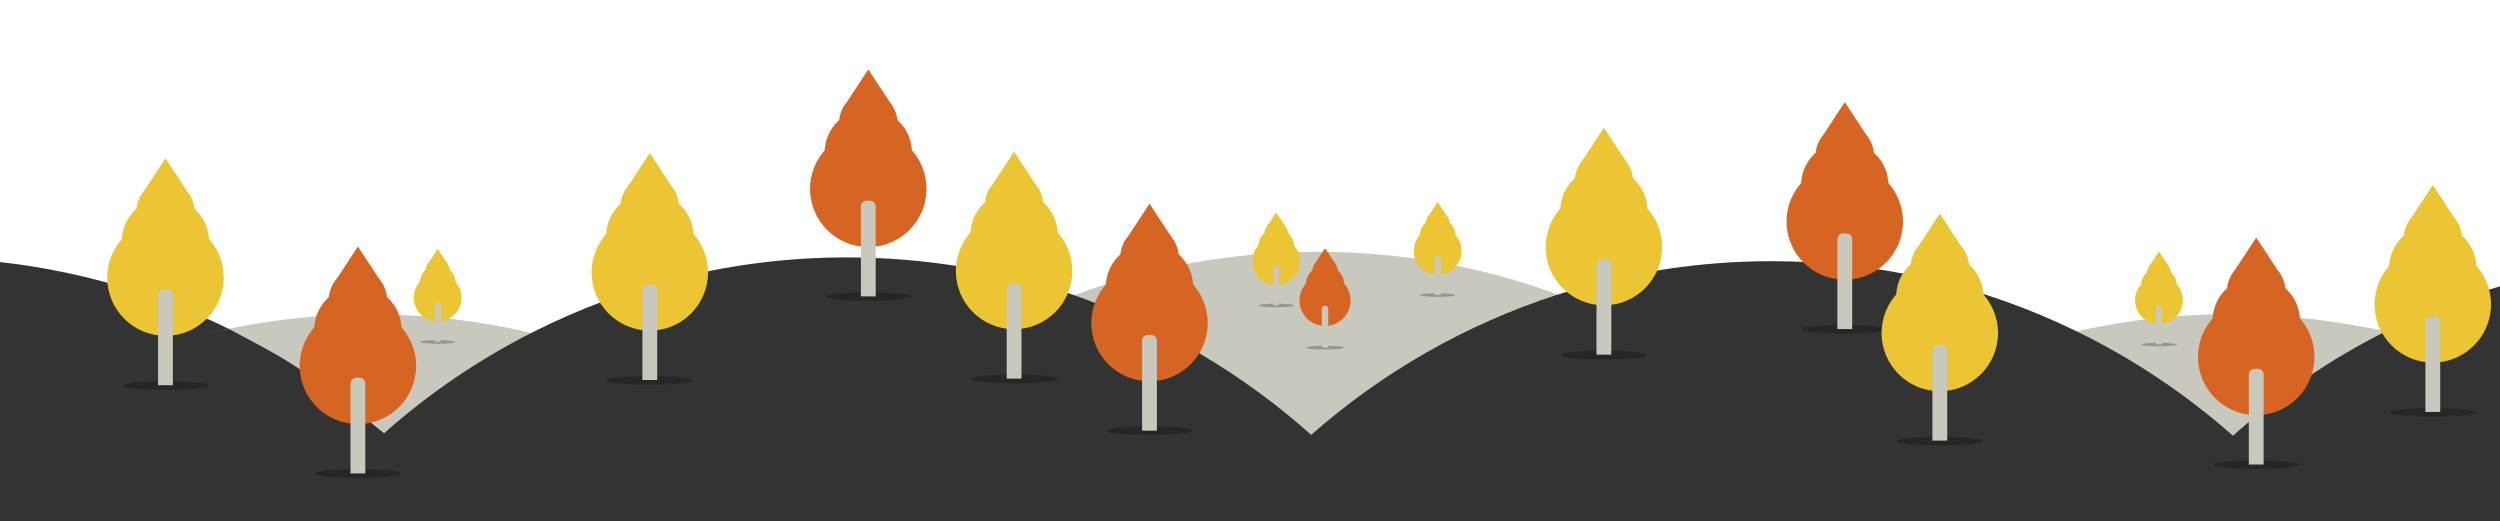
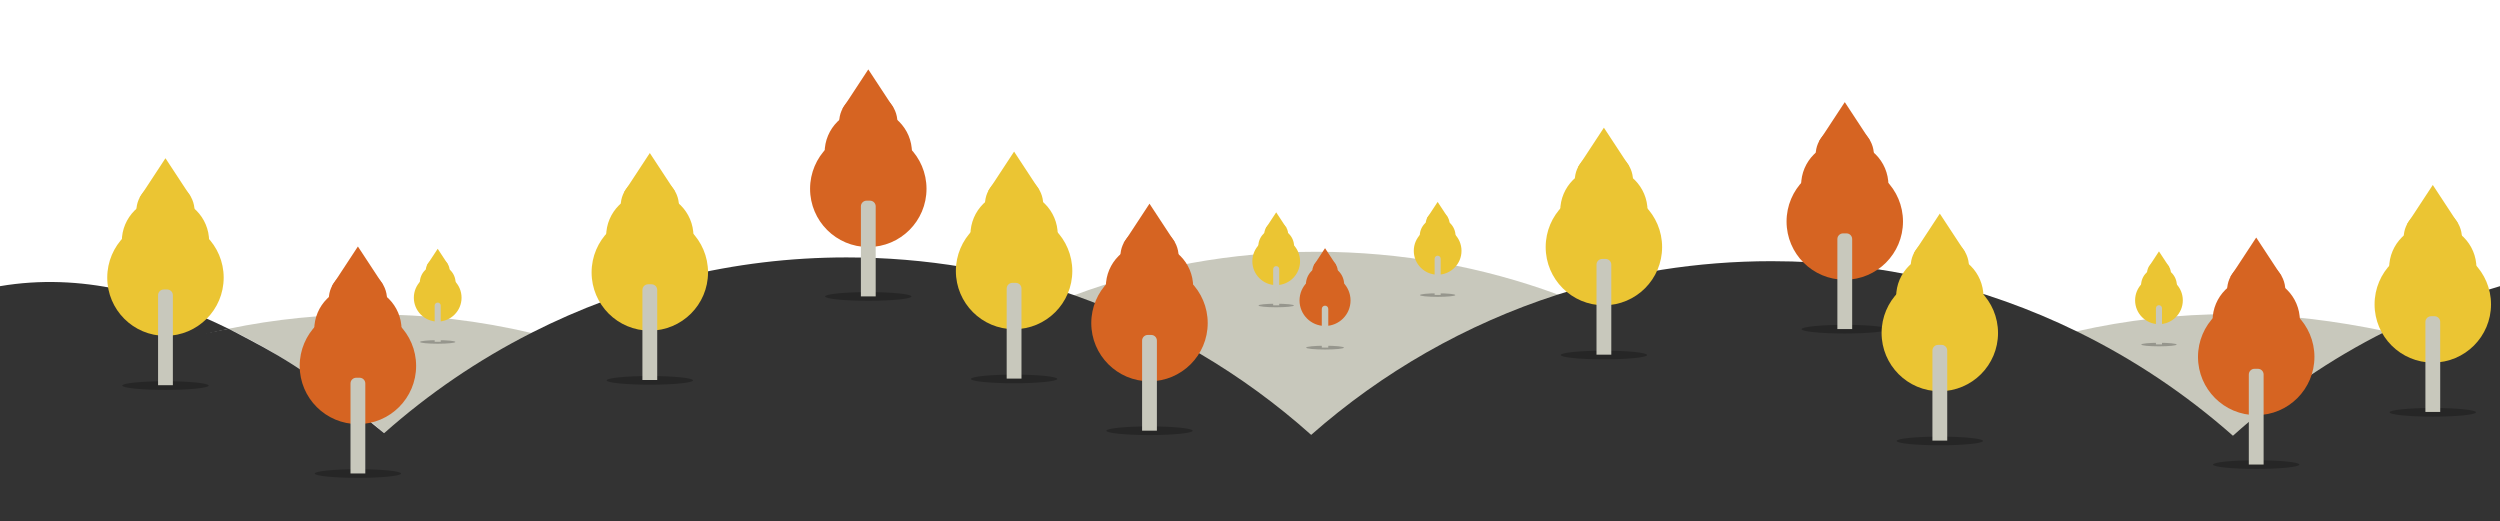
<svg xmlns="http://www.w3.org/2000/svg" width="100%" height="100%" viewBox="0 0 6000 1250" version="1.1" xml:space="preserve" style="fill-rule:evenodd;clip-rule:evenodd;stroke-linejoin:round;stroke-miterlimit:2;">
  <g id="Layer-1" transform="matrix(4.16667,0,0,4.16667,0,-1667.35)">
    <g transform="matrix(1,0,0,1,1160.17,672.723)">
      <path d="M0,273.88C0,291.63 -1.17,309.1 -3.17,326.24L-3.17,326.28C-3.9,327.06 -4.15,327.87 -4.17,328.66C-4.23,328.19 -4.29,327.71 -4.35,327.23L-4.39,327.28L-4.4,327.28L-274.35,352.28L-274.36,352.28L-274.4,352.29L-277.93,352.82L-278.22,353L-529.19,377.28L-529.26,377.28L-550.73,379.28L-550.75,379.28L-782.48,401.42L-782.51,401.32C-782.51,401.31 -782.52,401.29 -782.52,401.28C-795.91,361.24 -803.17,318.44 -803.17,273.9C-803.17,190.69 -777.85,113.39 -734.5,49.29C-734.5,49.29 -734.37,49.28 -734.36,49.28C-722.12,31.16 -708.27,14.11 -693.33,-1.72L-693.17,-1.72L-693.17,-1.89C-693.22,-1.83 -693.28,-1.78 -693.33,-1.72L-693.43,-1.72C-693.42,-1.72 -693.41,-1.77 -693.39,-1.77C-651.53,-45.75 -599.73,-80.85 -541.53,-102.47C-541.49,-102.48 -541.45,-102.5 -541.41,-102.52C-497.9,-118.68 -450.83,-127.54 -401.7,-127.54C-352.88,-127.54 -306.09,-118.85 -262.82,-102.9C-262.81,-102.9 -262.8,-102.89 -262.79,-102.89C-207.78,-82.61 -158.45,-50.65 -117.79,-9.99L-117.78,-9.98L-117.74,-9.97C-99.63,8.15 -83.2,27.98 -68.81,49.28C-68.8,49.28 -68.575,49.29 -68.575,49.29C-34.835,99.14 -12.17,156.97 -3.17,219.38L-3.17,219.39C-3.17,219.49 -3.185,219.59 -3.175,219.69C-3.155,219.8 -3.19,219.9 -3.17,220.01L-3.17,220.02C-3.17,220.03 -3.26,220.03 -3.26,220.04C-3.2,220.45 -3.23,220.87 -3.17,221.28L-3.17,221.29C-3.17,221.42 -3.32,221.56 -3.3,221.69C-1.07,238.77 0,256.19 0,273.88" style="fill:rgb(200,200,188);fill-rule:nonzero;" />
    </g>
    <g transform="matrix(1,0,0,1,1440,993.963)">
      <path d="M0,-381.82L0,-21.69L-18.8,-19.86L-19,-20.02L-19,-20.04L-18.86,-20.06L-283,5L-283,5.04C-283.09,5.14 -283.18,5.24 -283.25,5.33C-283.67,5.87 -283.88,6.41 -283.96,6.95C-283.98,7.11 -284,7.27 -284,7.42C-284.06,6.96 -284.12,6.5 -284.17,6.03C-284.18,6.02 -284.18,6 -284.18,5.99L-284.22,6.04L-284.23,6.04L-554.18,31.04L-554.19,31.04L-554.23,31.05C-554.67,26.9 -555.04,22.74 -555.35,18.56C-556.08,8.69 -556.45,-1.29 -556.45,-11.35C-556.45,-31.71 -554.93,-51.72 -552,-71.27L-552,-71.3C-540.63,-147.22 -508.01,-216.19 -460.37,-271.96C-441.65,-293.88 -420.61,-313.77 -397.62,-331.23C-352.8,-365.28 -300.61,-390.13 -243.85,-402.95C-215.26,-409.42 -185.52,-412.87 -154.97,-412.87C-124.3,-412.87 -94.44,-408.96 -65.74,-402.96L-65.73,-402.96C-43.02,-397.96 -21.06,-390.64 0,-381.82" style="fill:rgb(200,200,188);fill-rule:nonzero;" />
    </g>
    <g transform="matrix(1,0,0,1,335.08,613.183)">
      <path d="M0,464.95C0,464.94 0.01,464.92 0.01,464.91L0.19,464.85L0.29,464.82L0.4,464.82L42.56,460.82L42.57,460.82C42.57,460.83 42.58,460.85 42.58,460.86L42.61,460.96L274.34,438.82L273.92,438.82L273.92,438.8C277.92,415.81 280.09,393.1 280.09,369.52C280.09,270.1 244.07,179.12 184.22,109C184.19,108.97 184.215,108.93 184.185,108.89C184.175,108.87 184.183,108.88 184.173,108.86C184.163,108.85 184.166,108.83 184.156,108.82C168.276,90.25 150.723,73.23 131.753,57.82C131.733,57.8 131.717,57.79 131.697,57.77C131.677,57.77 131.67,57.82 131.66,57.82L131.65,57.82C85.52,19.82 30.94,-7.19 -28.81,-21.18L-28.82,-21.18C-28.9,-21.2 -28.99,-21.22 -29.07,-21.24C-58.64,-28.2 -89.47,-31.96 -121.16,-31.96C-149.35,-31.96 -176.86,-29.18 -203.4,-23.65C-170.82,-7.64 -140.73,12.64 -113.87,36.48C-138.03,57.91 -159.58,81.82 -177.99,108.82L-335.08,108.82L-335.08,496.91L-220.3,485.97L-220.16,485.86L-220.12,485.82L-220.08,485.82L-77.62,472.22L-36.34,468.3L-14.13,466.19L-0.1,464.845L-0.09,464.82L-0.08,464.82L-0.08,464.97L0,464.95Z" style="fill:rgb(200,200,188);fill-rule:nonzero;" />
    </g>
    <g transform="matrix(1,0,0,1,888,724.983)">
      <path d="M0,197.71L0,197.6C0,197.54 0.01,197.5 0,197.44L0,197.43C0,197.28 0.02,197.14 0,196.99L0,196.98C-5,123.05 -30.18,54.61 -69.93,-2.91C-69.94,-2.93 -69.94,-2.96 -69.94,-2.98C-69.94,-3.01 -69.94,-3.04 -69.96,-3.06C-88.04,-29.22 -109.14,-53.2 -132.77,-74.33C-132.8,-74.36 -132.83,-74.38 -132.86,-74.41C-172.14,-109.55 -218.37,-136.78 -269.24,-154.78C-269.28,-154.79 -269.32,-154.81 -269.36,-154.82C-269.51,-154.88 -269.65,-154.93 -269.8,-154.98L-269.81,-154.98C-310.75,-168.98 -354.67,-176.55 -400.39,-176.55C-465.65,-176.55 -527.26,-160.81 -581.73,-133.18C-581.73,-133.17 -581.74,-133.17 -581.74,-133.17C-581.82,-133.13 -581.91,-133.09 -581.99,-133.04C-612.74,-117.43 -641.21,-97.97 -666.76,-75.29C-666.77,-75.28 -666.78,-75.27 -666.79,-75.26C-690.92,-53.86 -712.44,-29.59 -730.83,-2.98C-730.86,-2.94 -730.88,-2.91 -730.91,-2.87C-775.66,61.88 -801.76,140.42 -801.76,225.09C-801.76,277.72 -792.03,327.97 -773.1,374.02C-773.09,374.03 -773.09,374.05 -773.08,374.06C-773.06,374.11 -773.04,374.16 -773.02,374.21C-773.01,374.23 -773.01,374.24 -773,374.26L-757.41,372.76L-553,353.12L-553,353.17L-552.97,353.1L-552.93,353.02L-552.85,353.03L-552.73,353.05L-552.63,353.07C-552.62,353.03 -552.57,353.06 -552.56,353.02L-552.54,353.02L-510.36,349.02C-510.36,349.03 -510.35,349.05 -510.35,349.06L-510.31,349.16L-278.58,327.02L-279,327.02L-279,326.99L-278.78,327.02L-278.56,327L-257.09,325.02L-257.02,325.02L-6.05,300.74L-5.76,300.56C-4.95,296.25 -4.19,291.91 -3.35,287.54C-3.24,286.94 -3.12,286.33 -3,285.73L-3,285.71C0,265.95 1.23,245.69 1.23,225.09C1.23,215.88 1,206.76 0,197.71" style="fill:rgb(51,51,51);fill-rule:nonzero;" />
    </g>
    <g transform="matrix(1,0,0,1,131.68,604.363)">
-       <path d="M0,-14.8C-47.51,-4.91 -91.95,13.38 -131.68,38.45L-131.68,-53.25C-84.89,-48.01 -40.52,-34.72 0,-14.8" style="fill:rgb(51,51,51);fill-rule:nonzero;" />
+       <path d="M0,-14.8C-47.51,-4.91 -91.95,13.38 -131.68,38.45L-131.68,-39.364C-84.89,-47.304 -40.52,-34.72 0,-14.8" style="fill:rgb(51,51,51);fill-rule:nonzero;" />
    </g>
    <g transform="matrix(1,0,0,1,356.28,749.553)">
      <path d="M0,200.52C0,245.25 -7.32,288.27 -20.82,328.45C-20.83,328.49 -20.85,328.53 -20.86,328.57L-21.19,328.6L-21.29,328.485L-241.28,349.45L-241.32,349.45L-241.5,349.595L-356.28,360.54L-356.28,-134.217L-224.6,-160.02C-196.28,-145.05 -182.447,-138.883 -135.07,-99.89L-135.04,-99.86C-110.92,-78.45 -89.4,-54.15 -71.02,-27.55C-71,-27.52 -70.98,-27.5 -70.96,-27.47C-26.21,37.28 0,115.85 0,200.52" style="fill:rgb(51,51,51);fill-rule:nonzero;" />
    </g>
    <g transform="matrix(1,0,0,1,1441,594.163)">
-       <path d="M0,377.84L0,-29.38C-23.19,-22.58 -45.5,-14.16 -66.73,-3.16L-66.74,-3.16C-98.79,12.84 -128.36,33.25 -154.79,56.96L-154.8,57.02C-178.26,78.07 -199.19,101.84 -217.17,127.84C-251.56,177.56 -275,235.42 -284,297.94L-284,297.95C-284,298 -284,298.04 -284.01,298.09C-284.01,298.1 -284,298.11 -284.01,298.12C-284,298.16 -284,298.21 -284.01,298.25C-284.03,298.37 -284.05,298.48 -284.06,298.6C-284.07,298.64 -284.08,298.67 -284.08,298.71C-286.99,317.39 -288.11,336.49 -288.11,355.91C-288.11,372.8 -287,389.44 -285,405.78L-285,406.76C-285,406.92 -284.95,407.06 -284.93,407.22C-284.91,406.64 -284.82,406.05 -284.49,405.47C-284.47,405.45 -284.455,405.43 -284.445,405.41C-284.325,405.22 -284.18,405.03 -284,404.84L-284,404.8L-20,379.75L-19.86,379.74L-20,379.76L-20,379.78L-19.8,379.94L-1,378.11L0,377.84Z" style="fill:rgb(51,51,51);fill-rule:nonzero;" />
+       <path d="M-0.988,378.068L-1.001,-29.164C-24.191,-22.364 -45.5,-14.16 -66.73,-3.16L-66.74,-3.16C-98.79,12.84 -128.36,33.25 -154.79,56.96L-154.8,57.02C-178.26,78.07 -199.19,101.84 -217.17,127.84C-251.56,177.56 -275,235.42 -284,297.94L-284,297.95C-284,298 -284,298.04 -284.01,298.09C-284.01,298.1 -284,298.11 -284.01,298.12C-284,298.16 -284,298.21 -284.01,298.25C-284.03,298.37 -284.05,298.48 -284.06,298.6C-284.07,298.64 -284.08,298.67 -284.08,298.71C-286.99,317.39 -288.11,336.49 -288.11,355.91C-288.11,372.8 -287,389.44 -285,405.78L-285,406.76C-285,406.92 -284.95,407.06 -284.93,407.22C-284.91,406.64 -284.82,406.05 -284.49,405.47C-284.47,405.45 -284.455,405.43 -284.445,405.41C-284.325,405.22 -284.18,405.03 -284,404.84L-284,404.8L-20,379.75L-19.86,379.74L-20,379.76L-20,379.78L-19.8,379.94L-1,378.11L-0.988,378.068Z" style="fill:rgb(51,51,51);fill-rule:nonzero;" />
    </g>
    <g transform="matrix(1,0,0,1,1421.89,648.533)">
      <path d="M0,303.54C0,310.88 -0.2,318.17 -0.59,325.41L-0.6,325.37L-264.89,350.43L-264.89,350.47C-265.62,351.25 -265.87,352.06 -265.89,352.85C-265.95,352.38 -266.01,351.9 -266.07,351.42L-266.11,351.47L-266.12,351.47L-536.07,376.47L-536.08,376.47L-536.12,376.48L-539.65,377.01L-539.94,377.19L-790.91,401.47C-798.78,370.13 -802.95,337.32 -802.95,303.54C-802.95,217.95 -776.17,138.62 -730.52,73.47C-712.13,47.2 -690.67,23.24 -666.66,2.12C-625.81,-33.86 -577.58,-61.65 -524.54,-78.71C-485.76,-91.19 -444.4,-97.93 -401.47,-97.93C-338.45,-97.93 -278.81,-83.41 -225.74,-57.52C-192.98,-41.55 -162.72,-21.25 -135.7,2.64L-135.69,2.65C-111.92,23.65 -90.67,47.42 -72.43,73.47C-26.78,138.62 0,217.95 0,303.54" style="fill:rgb(51,51,51);fill-rule:nonzero;" />
    </g>
    <g opacity="0.25">
      <g transform="matrix(0,-1,-1,0,95.307,597.378)">
        <path d="M-24.875,-24.875C-26.256,-24.875 -27.375,-13.738 -27.375,0C-27.375,13.738 -26.256,24.875 -24.875,24.875C-23.494,24.875 -22.375,13.738 -22.375,0C-22.375,-13.738 -23.494,-24.875 -24.875,-24.875" style="fill-rule:nonzero;" />
      </g>
    </g>
    <g transform="matrix(0,-1,-1,0,95.3065,504.952)">
      <path d="M-16.766,-16.767C-26.026,-16.767 -33.533,-9.26 -33.533,0C-33.533,9.259 -26.026,16.766 -16.766,16.766C-7.506,16.766 -0,9.259 -0,0C-0,-9.26 -7.506,-16.767 -16.766,-16.767" style="fill:rgb(235,197,51);fill-rule:nonzero;" />
    </g>
    <g transform="matrix(0,-1,-1,0,95.307,526.545)">
      <path d="M-33.533,-33.533C-52.053,-33.533 -67.066,-18.52 -67.066,0C-67.066,18.52 -52.053,33.533 -33.533,33.533C-15.013,33.533 0,18.52 0,0C0,-18.52 -15.013,-33.533 -33.533,-33.533" style="fill:rgb(235,197,51);fill-rule:nonzero;" />
    </g>
    <g transform="matrix(0,-1,-1,0,95.3068,514.049)">
      <path d="M-25.15,-25.15C-39.04,-25.15 -50.3,-13.89 -50.3,0C-50.3,13.89 -39.04,25.15 -25.15,25.15C-11.26,25.15 0,13.89 0,0C0,-13.89 -11.26,-25.15 -25.15,-25.15" style="fill:rgb(235,197,51);fill-rule:nonzero;" />
    </g>
    <g transform="matrix(1,0,0,1,95.3081,513.982)">
      <path d="M0,-22.675L-14.884,0L14.493,-0.604L0,-22.675Z" style="fill:rgb(235,197,51);fill-rule:nonzero;" />
    </g>
    <g transform="matrix(1,0,0,1,99.5697,566.91)">
      <path d="M0,55.131L-8.525,55.131L-8.525,3.278C-8.525,1.468 -7.058,0 -5.247,0L-3.278,0C-1.468,0 0,1.468 0,3.278L0,55.131Z" style="fill:rgb(200,200,188);fill-rule:nonzero;" />
    </g>
    <g opacity="0.25">
      <g transform="matrix(0,-1,-1,0,374.293,594.379)">
        <path d="M-24.875,-24.875C-26.256,-24.875 -27.375,-13.738 -27.375,0C-27.375,13.738 -26.256,24.875 -24.875,24.875C-23.494,24.875 -22.375,13.738 -22.375,0C-22.375,-13.738 -23.494,-24.875 -24.875,-24.875" style="fill-rule:nonzero;" />
      </g>
    </g>
    <g transform="matrix(0,-1,-1,0,374.293,501.951)">
      <path d="M-16.767,-16.766C-26.027,-16.766 -33.533,-9.259 -33.533,0.001C-33.533,9.26 -26.027,16.767 -16.767,16.767C-7.507,16.767 -0,9.26 -0,0.001C-0,-9.259 -7.507,-16.766 -16.767,-16.766" style="fill:rgb(235,197,51);fill-rule:nonzero;" />
    </g>
    <g transform="matrix(0,-1,-1,0,374.293,523.546)">
      <path d="M-33.533,-33.533C-52.053,-33.533 -67.066,-18.52 -67.066,0C-67.066,18.52 -52.053,33.533 -33.533,33.533C-15.013,33.533 0,18.52 0,0C0,-18.52 -15.013,-33.533 -33.533,-33.533" style="fill:rgb(235,197,51);fill-rule:nonzero;" />
    </g>
    <g transform="matrix(0,-1,-1,0,374.293,511.049)">
      <path d="M-25.15,-25.15C-39.04,-25.15 -50.3,-13.89 -50.3,0C-50.3,13.89 -39.04,25.15 -25.15,25.15C-11.26,25.15 0,13.89 0,0C0,-13.89 -11.26,-25.15 -25.15,-25.15" style="fill:rgb(235,197,51);fill-rule:nonzero;" />
    </g>
    <g transform="matrix(1,0,0,1,374.294,510.982)">
      <path d="M0,-22.675L-14.884,0L14.493,-0.604L0,-22.675Z" style="fill:rgb(235,197,51);fill-rule:nonzero;" />
    </g>
    <g transform="matrix(1,0,0,1,378.556,563.91)">
      <path d="M0,55.131L-8.525,55.131L-8.525,3.278C-8.525,1.468 -7.058,0 -5.247,0L-3.278,0C-1.468,0 0,1.468 0,3.278L0,55.131Z" style="fill:rgb(200,200,188);fill-rule:nonzero;" />
    </g>
    <g opacity="0.25">
      <g transform="matrix(0,-1,-1,0,923.843,579.781)">
        <path d="M-24.875,-24.875C-26.256,-24.875 -27.375,-13.738 -27.375,0C-27.375,13.738 -26.256,24.875 -24.875,24.875C-23.494,24.875 -22.375,13.738 -22.375,0C-22.375,-13.738 -23.494,-24.875 -24.875,-24.875" style="fill-rule:nonzero;" />
      </g>
    </g>
    <g transform="matrix(0,-1,-1,0,923.843,487.355)">
      <path d="M-16.766,-16.767C-26.026,-16.767 -33.533,-9.26 -33.533,0C-33.533,9.259 -26.026,16.766 -16.766,16.766C-7.506,16.766 -0,9.259 -0,0C-0,-9.26 -7.506,-16.767 -16.766,-16.767" style="fill:rgb(235,197,51);fill-rule:nonzero;" />
    </g>
    <g transform="matrix(0,-1,-1,0,923.843,508.948)">
      <path d="M-33.533,-33.533C-52.053,-33.533 -67.066,-18.52 -67.066,0C-67.066,18.52 -52.053,33.533 -33.533,33.533C-15.013,33.533 0,18.52 0,0C0,-18.52 -15.013,-33.533 -33.533,-33.533" style="fill:rgb(235,197,51);fill-rule:nonzero;" />
    </g>
    <g transform="matrix(0,-1,-1,0,923.843,496.452)">
      <path d="M-25.15,-25.15C-39.04,-25.15 -50.3,-13.89 -50.3,0C-50.3,13.89 -39.04,25.15 -25.15,25.15C-11.26,25.15 0,13.89 0,0C0,-13.89 -11.26,-25.15 -25.15,-25.15" style="fill:rgb(235,197,51);fill-rule:nonzero;" />
    </g>
    <g transform="matrix(1,0,0,1,923.844,496.385)">
      <path d="M0,-22.675L-14.884,0L14.493,-0.604L0,-22.675Z" style="fill:rgb(235,197,51);fill-rule:nonzero;" />
    </g>
    <g transform="matrix(1,0,0,1,928.106,549.313)">
      <path d="M0,55.131L-8.525,55.131L-8.525,3.278C-8.525,1.468 -7.058,0 -5.247,0L-3.278,0C-1.468,0 0,1.468 0,3.278L0,55.131Z" style="fill:rgb(200,200,188);fill-rule:nonzero;" />
    </g>
    <g opacity="0.25">
      <g transform="matrix(0,-1,-1,0,584.112,593.559)">
        <path d="M-24.875,-24.875C-26.256,-24.875 -27.375,-13.738 -27.375,0C-27.375,13.738 -26.256,24.875 -24.875,24.875C-23.494,24.875 -22.375,13.738 -22.375,0C-22.375,-13.738 -23.494,-24.875 -24.875,-24.875" style="fill-rule:nonzero;" />
      </g>
    </g>
    <g transform="matrix(0,-1,-1,0,584.113,501.131)">
      <path d="M-16.767,-16.766C-26.027,-16.766 -33.533,-9.259 -33.533,0.001C-33.533,9.26 -26.027,16.767 -16.767,16.767C-7.507,16.767 -0,9.26 -0,0.001C-0,-9.259 -7.507,-16.766 -16.767,-16.766" style="fill:rgb(235,197,51);fill-rule:nonzero;" />
    </g>
    <g transform="matrix(0,-1,-1,0,584.113,522.726)">
      <path d="M-33.533,-33.533C-52.053,-33.533 -67.066,-18.52 -67.066,0C-67.066,18.52 -52.053,33.533 -33.533,33.533C-15.013,33.533 0,18.52 0,0C0,-18.52 -15.013,-33.533 -33.533,-33.533" style="fill:rgb(235,197,51);fill-rule:nonzero;" />
    </g>
    <g transform="matrix(0,-1,-1,0,584.112,510.23)">
      <path d="M-25.15,-25.15C-39.04,-25.15 -50.3,-13.89 -50.3,0C-50.3,13.89 -39.04,25.15 -25.15,25.15C-11.26,25.15 0,13.89 0,0C0,-13.89 -11.26,-25.15 -25.15,-25.15" style="fill:rgb(235,197,51);fill-rule:nonzero;" />
    </g>
    <g transform="matrix(1,0,0,1,584.114,510.162)">
      <path d="M0,-22.675L-14.884,0L14.493,-0.604L0,-22.675Z" style="fill:rgb(235,197,51);fill-rule:nonzero;" />
    </g>
    <g transform="matrix(1,0,0,1,588.375,563.091)">
      <path d="M0,55.13L-8.525,55.13L-8.525,3.277C-8.525,1.467 -7.058,0 -5.247,0L-3.278,0C-1.468,0 0,1.467 0,3.277L0,55.13Z" style="fill:rgb(200,200,188);fill-rule:nonzero;" />
    </g>
    <g opacity="0.25">
      <g transform="matrix(0,-1,-1,0,735.089,565.935)">
        <path d="M-10.194,-10.195C-10.76,-10.195 -11.219,-5.631 -11.219,-0.001C-11.219,5.63 -10.76,10.194 -10.194,10.194C-9.628,10.194 -9.17,5.63 -9.17,-0.001C-9.17,-5.631 -9.628,-10.195 -10.194,-10.195" style="fill-rule:nonzero;" />
      </g>
    </g>
    <g transform="matrix(0,-1,-1,0,735.089,528.056)">
      <path d="M-6.871,-6.871C-10.666,-6.871 -13.743,-3.795 -13.743,-0C-13.743,3.795 -10.666,6.871 -6.871,6.871C-3.076,6.871 -0,3.795 -0,-0C-0,-3.795 -3.076,-6.871 -6.871,-6.871" style="fill:rgb(235,197,51);fill-rule:nonzero;" />
    </g>
    <g transform="matrix(0,-1,-1,0,735.089,536.906)">
      <path d="M-13.742,-13.743C-21.332,-13.743 -27.485,-7.59 -27.485,0C-27.485,7.59 -21.332,13.742 -13.742,13.742C-6.152,13.742 0,7.59 0,0C0,-7.59 -6.152,-13.743 -13.742,-13.743" style="fill:rgb(235,197,51);fill-rule:nonzero;" />
    </g>
    <g transform="matrix(0,-1,-1,0,735.09,531.785)">
      <path d="M-10.307,-10.307C-15.999,-10.307 -20.614,-5.692 -20.614,-0C-20.614,5.692 -15.999,10.307 -10.307,10.307C-4.615,10.307 -0,5.692 -0,-0C-0,-5.692 -4.615,-10.307 -10.307,-10.307" style="fill:rgb(235,197,51);fill-rule:nonzero;" />
    </g>
    <g transform="matrix(1,0,0,1,735.09,531.757)">
      <path d="M0,-9.293L-6.1,0L5.94,-0.248L0,-9.293Z" style="fill:rgb(235,197,51);fill-rule:nonzero;" />
    </g>
    <g transform="matrix(1,0,0,1,736.837,553.448)">
      <path d="M0,22.594L-3.494,22.594L-3.494,1.747C-3.494,0.782 -2.712,0 -1.747,0C-0.782,0 0,0.782 0,1.747L0,22.594Z" style="fill:rgb(200,200,188);fill-rule:nonzero;" />
    </g>
    <g opacity="0.25">
      <g transform="matrix(0,-1,-1,0,828.085,559.935)">
        <path d="M-10.195,-10.194C-10.761,-10.194 -11.219,-5.63 -11.219,0C-11.219,5.631 -10.761,10.195 -10.195,10.195C-9.629,10.195 -9.17,5.631 -9.17,0C-9.17,-5.63 -9.629,-10.194 -10.195,-10.194" style="fill-rule:nonzero;" />
      </g>
    </g>
    <g transform="matrix(0,-1,-1,0,828.085,522.056)">
      <path d="M-6.871,-6.871C-10.666,-6.871 -13.743,-3.795 -13.743,-0C-13.743,3.795 -10.666,6.871 -6.871,6.871C-3.076,6.871 -0,3.795 -0,-0C-0,-3.795 -3.076,-6.871 -6.871,-6.871" style="fill:rgb(235,197,51);fill-rule:nonzero;" />
    </g>
    <g transform="matrix(0,-1,-1,0,828.086,530.906)">
      <path d="M-13.743,-13.742C-21.333,-13.742 -27.485,-7.589 -27.485,0.001C-27.485,7.591 -21.333,13.743 -13.743,13.743C-6.153,13.743 0,7.591 0,0.001C0,-7.589 -6.153,-13.742 -13.743,-13.742" style="fill:rgb(235,197,51);fill-rule:nonzero;" />
    </g>
    <g transform="matrix(0,-1,-1,0,828.085,525.785)">
      <path d="M-10.307,-10.307C-15.999,-10.307 -20.614,-5.692 -20.614,-0C-20.614,5.692 -15.999,10.307 -10.307,10.307C-4.615,10.307 -0,5.692 -0,-0C-0,-5.692 -4.615,-10.307 -10.307,-10.307" style="fill:rgb(235,197,51);fill-rule:nonzero;" />
    </g>
    <g transform="matrix(1,0,0,1,828.086,525.758)">
      <path d="M0,-9.293L-6.1,0L5.94,-0.248L0,-9.293Z" style="fill:rgb(235,197,51);fill-rule:nonzero;" />
    </g>
    <g transform="matrix(1,0,0,1,829.832,547.449)">
      <path d="M0,22.594L-3.494,22.594L-3.494,1.747C-3.494,0.782 -2.712,0 -1.747,0C-0.782,0 0,0.782 0,1.747L0,22.594Z" style="fill:rgb(200,200,188);fill-rule:nonzero;" />
    </g>
    <g opacity="0.25">
      <g transform="matrix(0,-1,-1,0,1243.56,588.433)">
        <path d="M-10.195,-10.194C-10.761,-10.194 -11.219,-5.63 -11.219,0C-11.219,5.631 -10.761,10.195 -10.195,10.195C-9.629,10.195 -9.17,5.631 -9.17,0C-9.17,-5.63 -9.629,-10.194 -10.195,-10.194" style="fill-rule:nonzero;" />
      </g>
    </g>
    <g transform="matrix(0,-1,-1,0,1243.56,550.555)">
      <path d="M-6.871,-6.871C-10.666,-6.871 -13.743,-3.795 -13.743,-0C-13.743,3.795 -10.666,6.871 -6.871,6.871C-3.076,6.871 -0,3.795 -0,-0C-0,-3.795 -3.076,-6.871 -6.871,-6.871" style="fill:rgb(235,197,51);fill-rule:nonzero;" />
    </g>
    <g transform="matrix(0,-1,-1,0,1243.56,559.405)">
      <path d="M-13.742,-13.742C-21.332,-13.742 -27.485,-7.589 -27.485,0.001C-27.485,7.591 -21.332,13.742 -13.742,13.742C-6.152,13.742 0.001,7.591 0.001,0.001C0.001,-7.589 -6.152,-13.742 -13.742,-13.742" style="fill:rgb(235,197,51);fill-rule:nonzero;" />
    </g>
    <g transform="matrix(0,-1,-1,0,1243.56,554.284)">
      <path d="M-10.307,-10.307C-15.999,-10.307 -20.614,-5.692 -20.614,-0C-20.614,5.692 -15.999,10.307 -10.307,10.307C-4.615,10.307 -0,5.692 -0,-0C-0,-5.692 -4.615,-10.307 -10.307,-10.307" style="fill:rgb(235,197,51);fill-rule:nonzero;" />
    </g>
    <g transform="matrix(1,0,0,1,1243.56,554.256)">
      <path d="M0,-9.293L-6.1,0L5.94,-0.248L0,-9.293Z" style="fill:rgb(235,197,51);fill-rule:nonzero;" />
    </g>
    <g transform="matrix(1,0,0,1,1245.31,575.947)">
      <path d="M0,22.594L-3.494,22.594L-3.494,1.747C-3.494,0.782 -2.712,0 -1.747,0C-0.782,0 0,0.782 0,1.747L0,22.594Z" style="fill:rgb(200,200,188);fill-rule:nonzero;" />
    </g>
    <g opacity="0.25">
      <g transform="matrix(0,-1,-1,0,252.113,586.934)">
        <path d="M-10.194,-10.195C-10.76,-10.195 -11.219,-5.631 -11.219,-0.001C-11.219,5.63 -10.76,10.194 -10.194,10.194C-9.628,10.194 -9.17,5.63 -9.17,-0.001C-9.17,-5.631 -9.628,-10.195 -10.194,-10.195" style="fill-rule:nonzero;" />
      </g>
    </g>
    <g transform="matrix(0,-1,-1,0,252.114,549.055)">
      <path d="M-6.871,-6.871C-10.666,-6.871 -13.743,-3.795 -13.743,-0C-13.743,3.795 -10.666,6.871 -6.871,6.871C-3.076,6.871 -0,3.795 -0,-0C-0,-3.795 -3.076,-6.871 -6.871,-6.871" style="fill:rgb(235,197,51);fill-rule:nonzero;" />
    </g>
    <g transform="matrix(0,-1,-1,0,252.114,557.905)">
      <path d="M-13.742,-13.742C-21.332,-13.742 -27.485,-7.589 -27.485,0.001C-27.485,7.591 -21.332,13.742 -13.742,13.742C-6.152,13.742 0.001,7.591 0.001,0.001C0.001,-7.589 -6.152,-13.742 -13.742,-13.742" style="fill:rgb(235,197,51);fill-rule:nonzero;" />
    </g>
    <g transform="matrix(0,-1,-1,0,252.114,552.784)">
      <path d="M-10.307,-10.307C-15.999,-10.307 -20.614,-5.692 -20.614,-0C-20.614,5.692 -15.999,10.307 -10.307,10.307C-4.615,10.307 -0,5.692 -0,-0C-0,-5.692 -4.615,-10.307 -10.307,-10.307" style="fill:rgb(235,197,51);fill-rule:nonzero;" />
    </g>
    <g transform="matrix(1,0,0,1,252.114,552.756)">
      <path d="M0,-9.293L-6.1,0L5.94,-0.248L0,-9.293Z" style="fill:rgb(235,197,51);fill-rule:nonzero;" />
    </g>
    <g transform="matrix(1,0,0,1,253.861,574.447)">
      <path d="M0,22.594L-3.494,22.594L-3.494,1.747C-3.494,0.782 -2.712,0 -1.747,0C-0.782,0 0,0.782 0,1.747L0,22.594Z" style="fill:rgb(200,200,188);fill-rule:nonzero;" />
    </g>
    <g opacity="0.25">
      <g transform="matrix(0,-1,-1,0,206.153,648.045)">
        <path d="M-24.875,-24.875C-26.256,-24.875 -27.375,-13.738 -27.375,0C-27.375,13.738 -26.256,24.875 -24.875,24.875C-23.494,24.875 -22.375,13.738 -22.375,0C-22.375,-13.738 -23.494,-24.875 -24.875,-24.875" style="fill-rule:nonzero;" />
      </g>
    </g>
    <g transform="matrix(0,-1,-1,0,206.152,555.784)">
      <path d="M-16.766,-16.767C-26.026,-16.767 -33.533,-9.26 -33.533,0C-33.533,9.259 -26.026,16.766 -16.766,16.766C-7.506,16.766 -0,9.259 -0,0C-0,-9.26 -7.506,-16.767 -16.766,-16.767" style="fill:rgb(214,100,34);fill-rule:nonzero;" />
    </g>
    <g transform="matrix(0,-1,-1,0,206.153,577.378)">
      <path d="M-33.533,-33.533C-52.053,-33.533 -67.066,-18.52 -67.066,0C-67.066,18.52 -52.053,33.533 -33.533,33.533C-15.013,33.533 0,18.52 0,0C0,-18.52 -15.013,-33.533 -33.533,-33.533" style="fill:rgb(214,100,34);fill-rule:nonzero;" />
    </g>
    <g transform="matrix(0,-1,-1,0,206.152,564.882)">
      <path d="M-25.15,-25.15C-39.04,-25.15 -50.3,-13.89 -50.3,0C-50.3,13.89 -39.04,25.15 -25.15,25.15C-11.26,25.15 0,13.89 0,0C0,-13.89 -11.26,-25.15 -25.15,-25.15" style="fill:rgb(214,100,34);fill-rule:nonzero;" />
    </g>
    <g transform="matrix(1,0,0,1,206.154,564.815)">
      <path d="M0,-22.675L-14.884,0L14.493,-0.604L0,-22.675Z" style="fill:rgb(214,100,34);fill-rule:nonzero;" />
    </g>
    <g transform="matrix(1,0,0,1,210.415,617.743)">
      <path d="M0,55.13L-8.525,55.13L-8.525,3.277C-8.525,1.467 -7.058,0 -5.247,0L-3.278,0C-1.468,0 0,1.467 0,3.277L0,55.13Z" style="fill:rgb(200,200,188);fill-rule:nonzero;" />
    </g>
    <g opacity="0.25">
      <g transform="matrix(0,-1,-1,0,763.221,589.496)">
        <path d="M-10.897,-10.897C-11.502,-10.897 -11.992,-6.017 -11.992,-0C-11.992,6.018 -11.502,10.897 -10.897,10.897C-10.291,10.897 -9.801,6.018 -9.801,-0C-9.801,-6.017 -10.291,-10.897 -10.897,-10.897" style="fill-rule:nonzero;" />
      </g>
    </g>
    <g transform="matrix(0,-1,-1,0,763.221,549.082)">
      <path d="M-7.345,-7.345C-11.401,-7.345 -14.689,-4.056 -14.689,0C-14.689,4.056 -11.401,7.345 -7.345,7.345C-3.289,7.345 -0.001,4.056 -0.001,0C-0.001,-4.056 -3.289,-7.345 -7.345,-7.345" style="fill:rgb(214,100,34);fill-rule:nonzero;" />
    </g>
    <g transform="matrix(0,-1,-1,0,763.221,558.541)">
      <path d="M-14.689,-14.689C-22.802,-14.689 -29.378,-8.112 -29.378,0C-29.378,8.113 -22.802,14.689 -14.689,14.689C-6.576,14.689 0,8.113 0,0C0,-8.112 -6.576,-14.689 -14.689,-14.689" style="fill:rgb(214,100,34);fill-rule:nonzero;" />
    </g>
    <g transform="matrix(0,-1,-1,0,763.221,553.067)">
      <path d="M-11.017,-11.017C-17.101,-11.017 -22.034,-6.085 -22.034,-0C-22.034,6.084 -17.101,11.017 -11.017,11.017C-4.933,11.017 -0,6.084 -0,-0C-0,-6.085 -4.933,-11.017 -11.017,-11.017" style="fill:rgb(214,100,34);fill-rule:nonzero;" />
    </g>
    <g transform="matrix(1,0,0,1,763.221,553.038)">
      <path d="M0,-9.933L-6.52,0L6.349,-0.265L0,-9.933Z" style="fill:rgb(214,100,34);fill-rule:nonzero;" />
    </g>
    <g transform="matrix(1,0,0,1,765.088,576.222)">
      <path d="M0,24.15L-3.734,24.15L-3.734,1.868C-3.734,0.836 -2.898,0 -1.867,0C-0.836,0 0,0.836 0,1.868L0,24.15Z" style="fill:rgb(200,200,188);fill-rule:nonzero;" />
    </g>
    <g opacity="0.25">
      <g transform="matrix(0,-1,-1,0,500.138,546.05)">
        <path d="M-24.875,-24.875C-26.256,-24.875 -27.375,-13.738 -27.375,0C-27.375,13.738 -26.256,24.875 -24.875,24.875C-23.494,24.875 -22.375,13.738 -22.375,0C-22.375,-13.738 -23.494,-24.875 -24.875,-24.875" style="fill-rule:nonzero;" />
      </g>
    </g>
    <g transform="matrix(0,-1,-1,0,500.137,453.789)">
      <path d="M-16.766,-16.767C-26.026,-16.767 -33.533,-9.26 -33.533,0C-33.533,9.259 -26.026,16.766 -16.766,16.766C-7.506,16.766 -0,9.259 -0,0C-0,-9.26 -7.506,-16.767 -16.766,-16.767" style="fill:rgb(214,100,34);fill-rule:nonzero;" />
    </g>
    <g transform="matrix(0,-1,-1,0,500.138,475.383)">
      <path d="M-33.533,-33.533C-52.053,-33.533 -67.066,-18.52 -67.066,0C-67.066,18.52 -52.053,33.533 -33.533,33.533C-15.013,33.533 0,18.52 0,0C0,-18.52 -15.013,-33.533 -33.533,-33.533" style="fill:rgb(214,100,34);fill-rule:nonzero;" />
    </g>
    <g transform="matrix(0,-1,-1,0,500.138,462.887)">
      <path d="M-25.15,-25.15C-39.04,-25.15 -50.3,-13.89 -50.3,0C-50.3,13.89 -39.04,25.15 -25.15,25.15C-11.26,25.15 0,13.89 0,0C0,-13.89 -11.26,-25.15 -25.15,-25.15" style="fill:rgb(214,100,34);fill-rule:nonzero;" />
    </g>
    <g transform="matrix(1,0,0,1,500.139,462.82)">
      <path d="M0,-22.675L-14.884,0L14.493,-0.604L0,-22.675Z" style="fill:rgb(214,100,34);fill-rule:nonzero;" />
    </g>
    <g transform="matrix(1,0,0,1,504.4,515.747)">
      <path d="M0,55.131L-8.525,55.131L-8.525,3.278C-8.525,1.468 -7.058,0 -5.247,0L-3.278,0C-1.468,0 0,1.468 0,3.278L0,55.131Z" style="fill:rgb(200,200,188);fill-rule:nonzero;" />
    </g>
    <g opacity="0.25">
      <g transform="matrix(0,-1,-1,0,662.109,623.391)">
        <path d="M-24.875,-24.875C-26.256,-24.875 -27.375,-13.738 -27.375,0C-27.375,13.738 -26.256,24.875 -24.875,24.875C-23.494,24.875 -22.375,13.738 -22.375,0C-22.375,-13.738 -23.494,-24.875 -24.875,-24.875" style="fill-rule:nonzero;" />
      </g>
    </g>
    <g transform="matrix(0,-1,-1,0,662.108,531.131)">
      <path d="M-16.766,-16.767C-26.026,-16.767 -33.533,-9.26 -33.533,0C-33.533,9.259 -26.026,16.766 -16.766,16.766C-7.506,16.766 -0,9.259 -0,0C-0,-9.26 -7.506,-16.767 -16.766,-16.767" style="fill:rgb(214,100,34);fill-rule:nonzero;" />
    </g>
    <g transform="matrix(0,-1,-1,0,662.109,552.725)">
      <path d="M-33.533,-33.533C-52.053,-33.533 -67.066,-18.52 -67.066,0C-67.066,18.52 -52.053,33.533 -33.533,33.533C-15.013,33.533 0,18.52 0,0C0,-18.52 -15.013,-33.533 -33.533,-33.533" style="fill:rgb(214,100,34);fill-rule:nonzero;" />
    </g>
    <g transform="matrix(0,-1,-1,0,662.108,540.228)">
      <path d="M-25.15,-25.15C-39.04,-25.15 -50.3,-13.89 -50.3,0C-50.3,13.89 -39.04,25.15 -25.15,25.15C-11.26,25.15 0,13.89 0,0C0,-13.89 -11.26,-25.15 -25.15,-25.15" style="fill:rgb(214,100,34);fill-rule:nonzero;" />
    </g>
    <g transform="matrix(1,0,0,1,662.11,540.161)">
      <path d="M0,-22.675L-14.884,0L14.493,-0.604L0,-22.675Z" style="fill:rgb(214,100,34);fill-rule:nonzero;" />
    </g>
    <g transform="matrix(1,0,0,1,666.371,593.09)">
      <path d="M0,55.13L-8.525,55.13L-8.525,3.277C-8.525,1.467 -7.058,0 -5.247,0L-3.278,0C-1.468,0 0,1.467 0,3.277L0,55.13Z" style="fill:rgb(200,200,188);fill-rule:nonzero;" />
    </g>
    <g opacity="0.25">
      <g transform="matrix(0,-1,-1,0,1062.59,564.894)">
        <path d="M-24.875,-24.875C-26.256,-24.875 -27.375,-13.738 -27.375,0C-27.375,13.738 -26.256,24.875 -24.875,24.875C-23.494,24.875 -22.375,13.738 -22.375,0C-22.375,-13.738 -23.494,-24.875 -24.875,-24.875" style="fill-rule:nonzero;" />
      </g>
    </g>
    <g transform="matrix(0,-1,-1,0,1062.59,472.633)">
      <path d="M-16.766,-16.767C-26.026,-16.767 -33.533,-9.26 -33.533,-0.001C-33.533,9.259 -26.026,16.766 -16.766,16.766C-7.506,16.766 -0,9.259 -0,-0.001C-0,-9.26 -7.506,-16.767 -16.766,-16.767" style="fill:rgb(214,100,34);fill-rule:nonzero;" />
    </g>
    <g transform="matrix(0,-1,-1,0,1062.59,494.228)">
      <path d="M-33.533,-33.533C-52.053,-33.533 -67.066,-18.52 -67.066,0C-67.066,18.52 -52.053,33.533 -33.533,33.533C-15.013,33.533 0,18.52 0,0C0,-18.52 -15.013,-33.533 -33.533,-33.533" style="fill:rgb(214,100,34);fill-rule:nonzero;" />
    </g>
    <g transform="matrix(0,-1,-1,0,1062.59,481.731)">
      <path d="M-25.15,-25.15C-39.04,-25.15 -50.3,-13.89 -50.3,0C-50.3,13.89 -39.04,25.15 -25.15,25.15C-11.26,25.15 0,13.89 0,0C0,-13.89 -11.26,-25.15 -25.15,-25.15" style="fill:rgb(214,100,34);fill-rule:nonzero;" />
    </g>
    <g transform="matrix(1,0,0,1,1062.59,481.664)">
      <path d="M0,-22.675L-14.884,0L14.493,-0.604L0,-22.675Z" style="fill:rgb(214,100,34);fill-rule:nonzero;" />
    </g>
    <g transform="matrix(1,0,0,1,1066.85,534.592)">
      <path d="M0,55.13L-8.525,55.13L-8.525,3.277C-8.525,1.467 -7.058,0 -5.247,0L-3.278,0C-1.468,0 0,1.467 0,3.277L0,55.13Z" style="fill:rgb(200,200,188);fill-rule:nonzero;" />
    </g>
    <g opacity="0.25">
      <g transform="matrix(0,-1,-1,0,1299.58,642.89)">
        <path d="M-24.875,-24.875C-26.256,-24.875 -27.375,-13.738 -27.375,0C-27.375,13.738 -26.256,24.875 -24.875,24.875C-23.494,24.875 -22.375,13.738 -22.375,0C-22.375,-13.738 -23.494,-24.875 -24.875,-24.875" style="fill-rule:nonzero;" />
      </g>
    </g>
    <g transform="matrix(0,-1,-1,0,1299.58,550.63)">
      <path d="M-16.766,-16.767C-26.026,-16.767 -33.533,-9.26 -33.533,-0.001C-33.533,9.259 -26.026,16.766 -16.766,16.766C-7.506,16.766 -0,9.259 -0,-0.001C-0,-9.26 -7.506,-16.767 -16.766,-16.767" style="fill:rgb(214,100,34);fill-rule:nonzero;" />
    </g>
    <g transform="matrix(0,-1,-1,0,1299.58,572.224)">
      <path d="M-33.533,-33.533C-52.053,-33.533 -67.066,-18.52 -67.066,0C-67.066,18.52 -52.053,33.533 -33.533,33.533C-15.013,33.533 0,18.52 0,0C0,-18.52 -15.013,-33.533 -33.533,-33.533" style="fill:rgb(214,100,34);fill-rule:nonzero;" />
    </g>
    <g transform="matrix(0,-1,-1,0,1299.58,559.727)">
      <path d="M-25.15,-25.15C-39.04,-25.15 -50.3,-13.89 -50.3,0C-50.3,13.89 -39.04,25.15 -25.15,25.15C-11.26,25.15 0,13.89 0,0C0,-13.89 -11.26,-25.15 -25.15,-25.15" style="fill:rgb(214,100,34);fill-rule:nonzero;" />
    </g>
    <g transform="matrix(1,0,0,1,1299.58,559.66)">
      <path d="M0,-22.675L-14.884,0L14.493,-0.604L0,-22.675Z" style="fill:rgb(214,100,34);fill-rule:nonzero;" />
    </g>
    <g transform="matrix(1,0,0,1,1303.84,612.589)">
      <path d="M0,55.13L-8.525,55.13L-8.525,3.277C-8.525,1.467 -7.058,0 -5.247,0L-3.278,0C-1.468,0 0,1.467 0,3.277L0,55.13Z" style="fill:rgb(200,200,188);fill-rule:nonzero;" />
    </g>
    <g opacity="0.25">
      <g transform="matrix(0,-1,-1,0,1117.33,629.279)">
        <path d="M-24.875,-24.875C-26.256,-24.875 -27.375,-13.738 -27.375,0C-27.375,13.738 -26.256,24.875 -24.875,24.875C-23.494,24.875 -22.375,13.738 -22.375,0C-22.375,-13.738 -23.494,-24.875 -24.875,-24.875" style="fill-rule:nonzero;" />
      </g>
    </g>
    <g transform="matrix(0,-1,-1,0,1117.33,536.852)">
      <path d="M-16.767,-16.767C-26.026,-16.767 -33.534,-9.26 -33.534,-0.001C-33.534,9.259 -26.026,16.767 -16.767,16.767C-7.507,16.767 0,9.259 0,-0.001C0,-9.26 -7.507,-16.767 -16.767,-16.767" style="fill:rgb(235,197,51);fill-rule:nonzero;" />
    </g>
    <g transform="matrix(0,-1,-1,0,1117.33,558.446)">
      <path d="M-33.533,-33.533C-52.053,-33.533 -67.066,-18.52 -67.066,0C-67.066,18.52 -52.053,33.533 -33.533,33.533C-15.013,33.533 0,18.52 0,0C0,-18.52 -15.013,-33.533 -33.533,-33.533" style="fill:rgb(235,197,51);fill-rule:nonzero;" />
    </g>
    <g transform="matrix(0,-1,-1,0,1117.33,545.95)">
      <path d="M-25.15,-25.15C-39.04,-25.15 -50.3,-13.89 -50.3,0C-50.3,13.89 -39.04,25.15 -25.15,25.15C-11.26,25.15 0,13.89 0,0C0,-13.89 -11.26,-25.15 -25.15,-25.15" style="fill:rgb(235,197,51);fill-rule:nonzero;" />
    </g>
    <g transform="matrix(1,0,0,1,1117.33,545.883)">
      <path d="M0,-22.675L-14.884,0L14.493,-0.604L0,-22.675Z" style="fill:rgb(235,197,51);fill-rule:nonzero;" />
    </g>
    <g transform="matrix(1,0,0,1,1121.6,598.81)">
      <path d="M0,55.131L-8.525,55.131L-8.525,3.278C-8.525,1.468 -7.058,0 -5.247,0L-3.278,0C-1.468,0 0,1.468 0,3.278L0,55.131Z" style="fill:rgb(200,200,188);fill-rule:nonzero;" />
    </g>
    <g opacity="0.25">
      <g transform="matrix(0,-1,-1,0,1401.29,612.78)">
        <path d="M-24.875,-24.875C-26.256,-24.875 -27.375,-13.738 -27.375,0C-27.375,13.738 -26.256,24.875 -24.875,24.875C-23.494,24.875 -22.375,13.738 -22.375,0C-22.375,-13.738 -23.494,-24.875 -24.875,-24.875" style="fill-rule:nonzero;" />
      </g>
    </g>
    <g transform="matrix(0,-1,-1,0,1401.29,520.353)">
      <path d="M-16.766,-16.767C-26.026,-16.767 -33.533,-9.26 -33.533,0C-33.533,9.259 -26.026,16.766 -16.766,16.766C-7.506,16.766 -0,9.259 -0,0C-0,-9.26 -7.506,-16.767 -16.766,-16.767" style="fill:rgb(235,197,51);fill-rule:nonzero;" />
    </g>
    <g transform="matrix(0,-1,-1,0,1401.29,541.947)">
      <path d="M-33.533,-33.533C-52.053,-33.533 -67.066,-18.52 -67.066,0C-67.066,18.52 -52.053,33.533 -33.533,33.533C-15.013,33.533 0,18.52 0,0C0,-18.52 -15.013,-33.533 -33.533,-33.533" style="fill:rgb(235,197,51);fill-rule:nonzero;" />
    </g>
    <g transform="matrix(0,-1,-1,0,1401.29,529.45)">
      <path d="M-25.15,-25.15C-39.04,-25.15 -50.3,-13.89 -50.3,0C-50.3,13.89 -39.04,25.15 -25.15,25.15C-11.26,25.15 0,13.89 0,0C0,-13.89 -11.26,-25.15 -25.15,-25.15" style="fill:rgb(235,197,51);fill-rule:nonzero;" />
    </g>
    <g transform="matrix(1,0,0,1,1401.29,529.383)">
      <path d="M0,-22.675L-14.884,0L14.493,-0.604L0,-22.675Z" style="fill:rgb(235,197,51);fill-rule:nonzero;" />
    </g>
    <g transform="matrix(1,0,0,1,1405.56,582.312)">
      <path d="M0,55.13L-8.525,55.13L-8.525,3.277C-8.525,1.467 -7.058,0 -5.247,0L-3.278,0C-1.468,0 0,1.467 0,3.277L0,55.13Z" style="fill:rgb(200,200,188);fill-rule:nonzero;" />
    </g>
  </g>
</svg>
